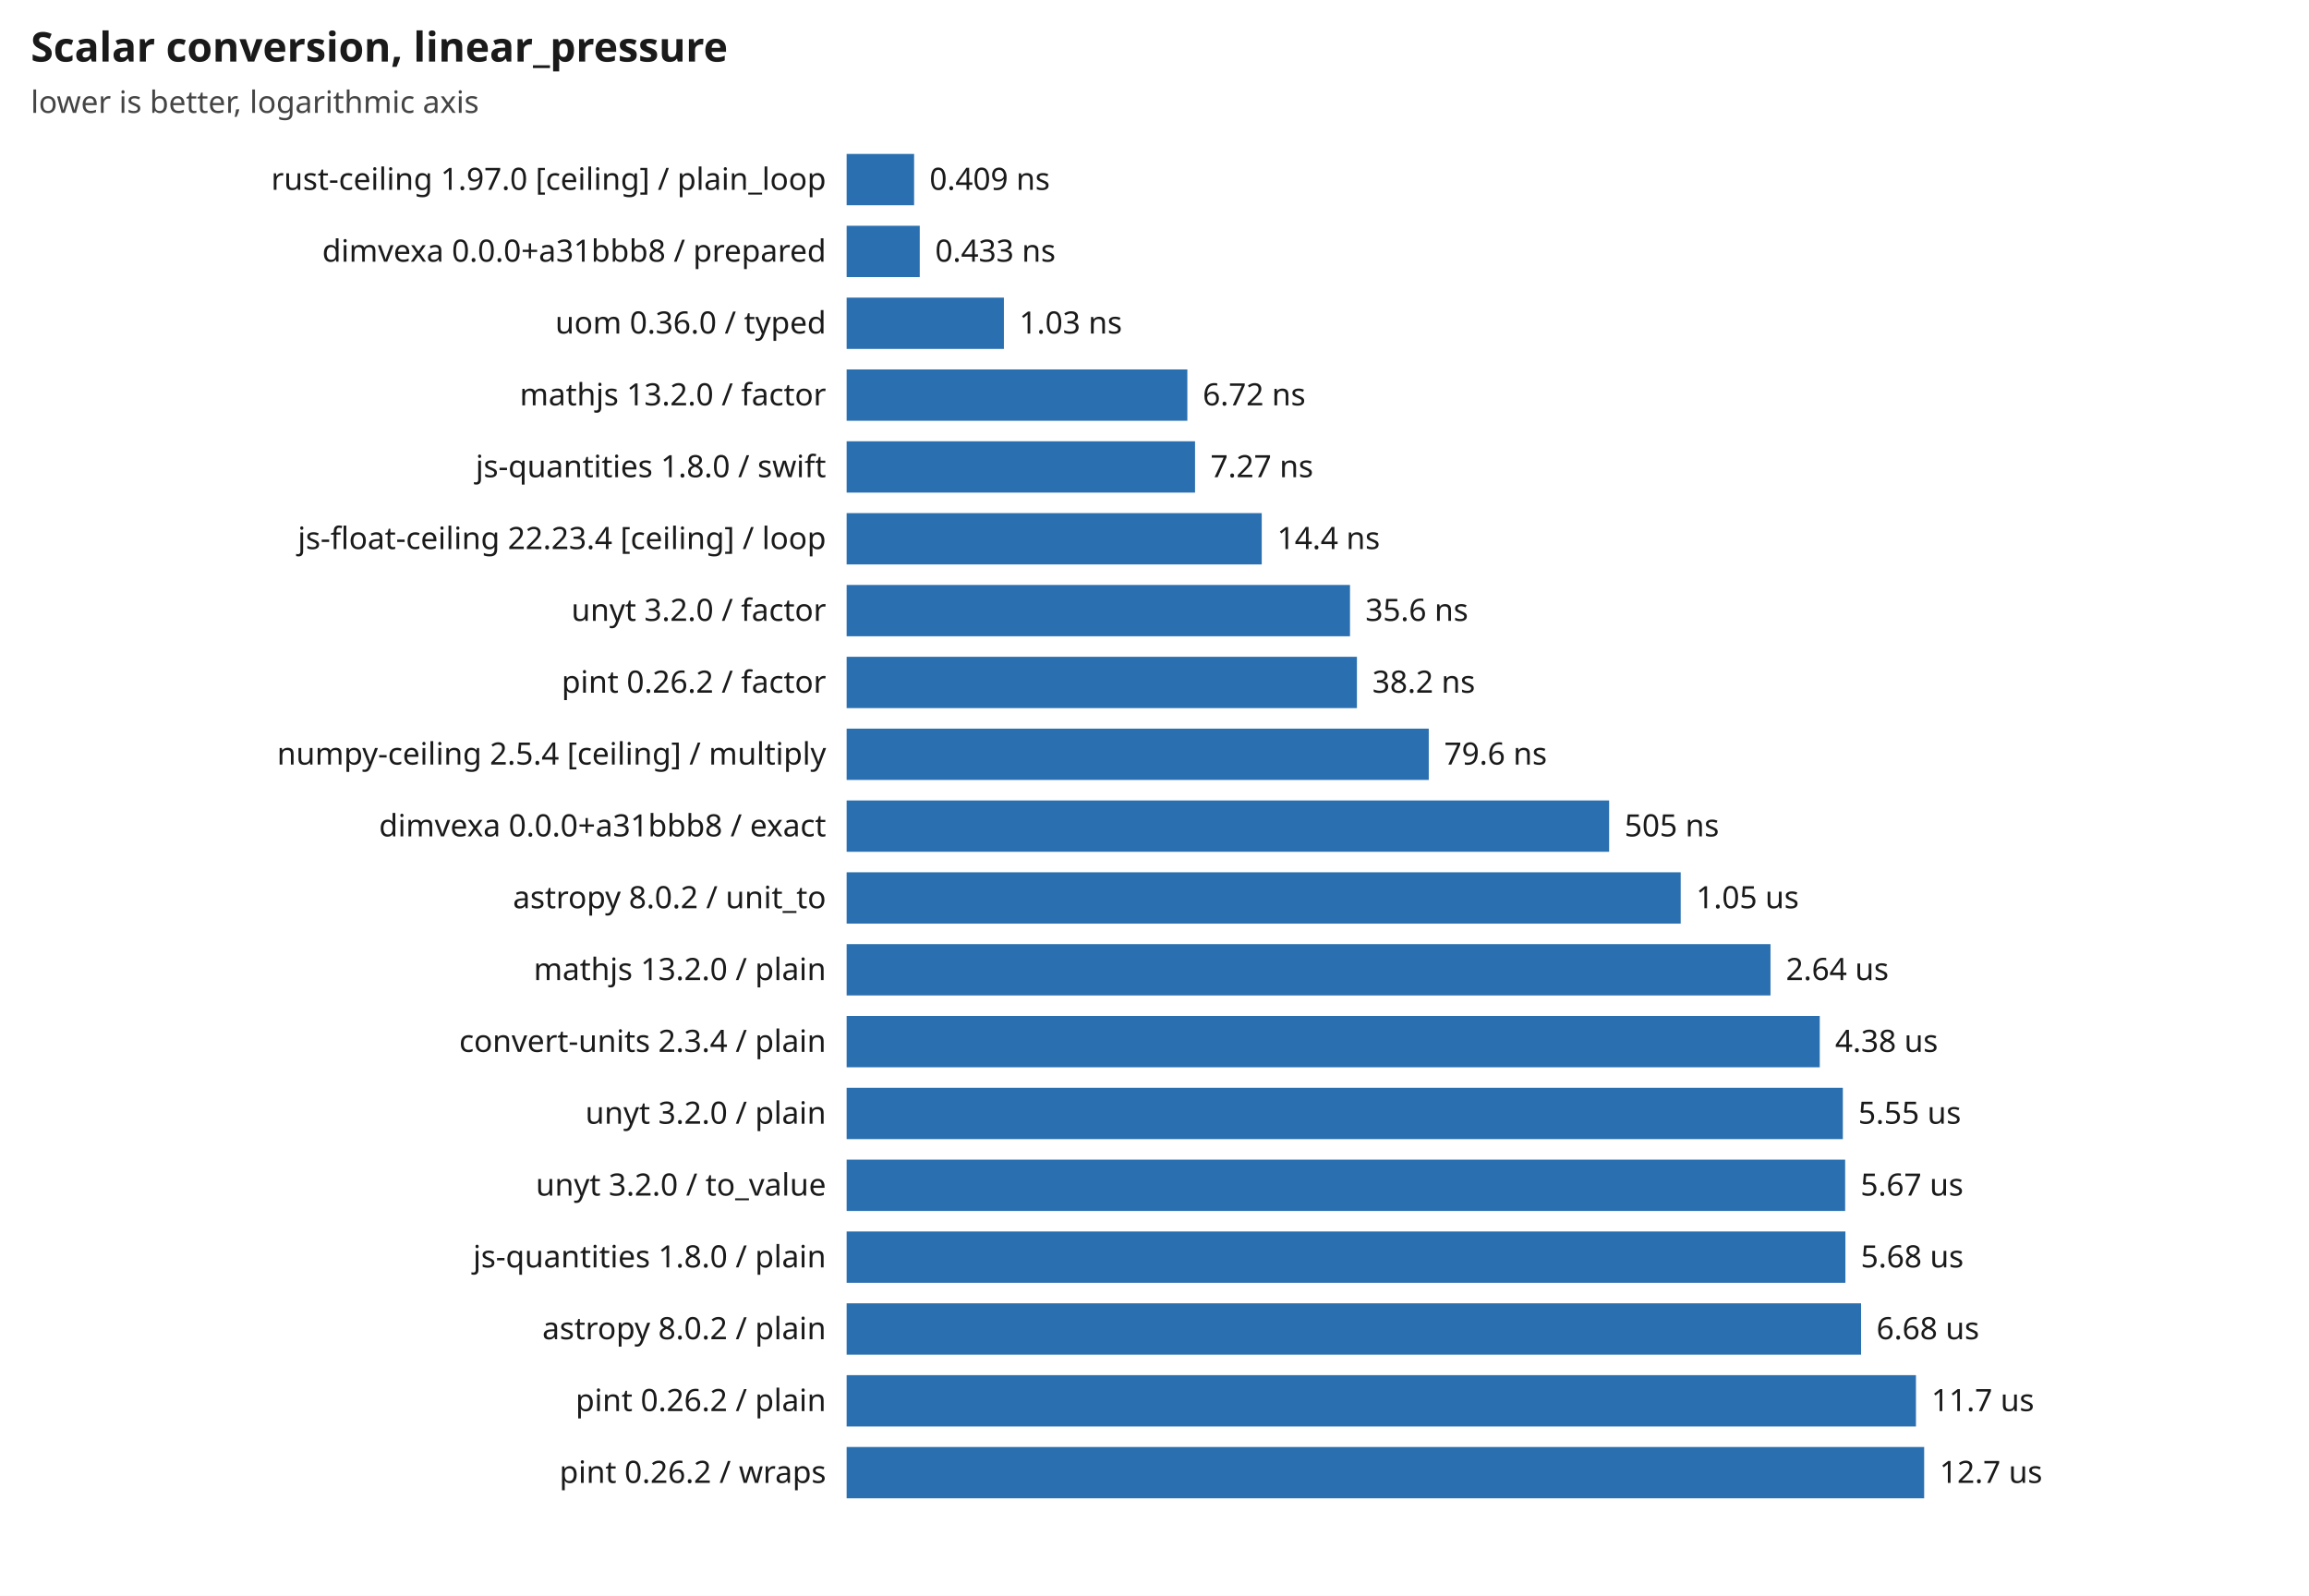
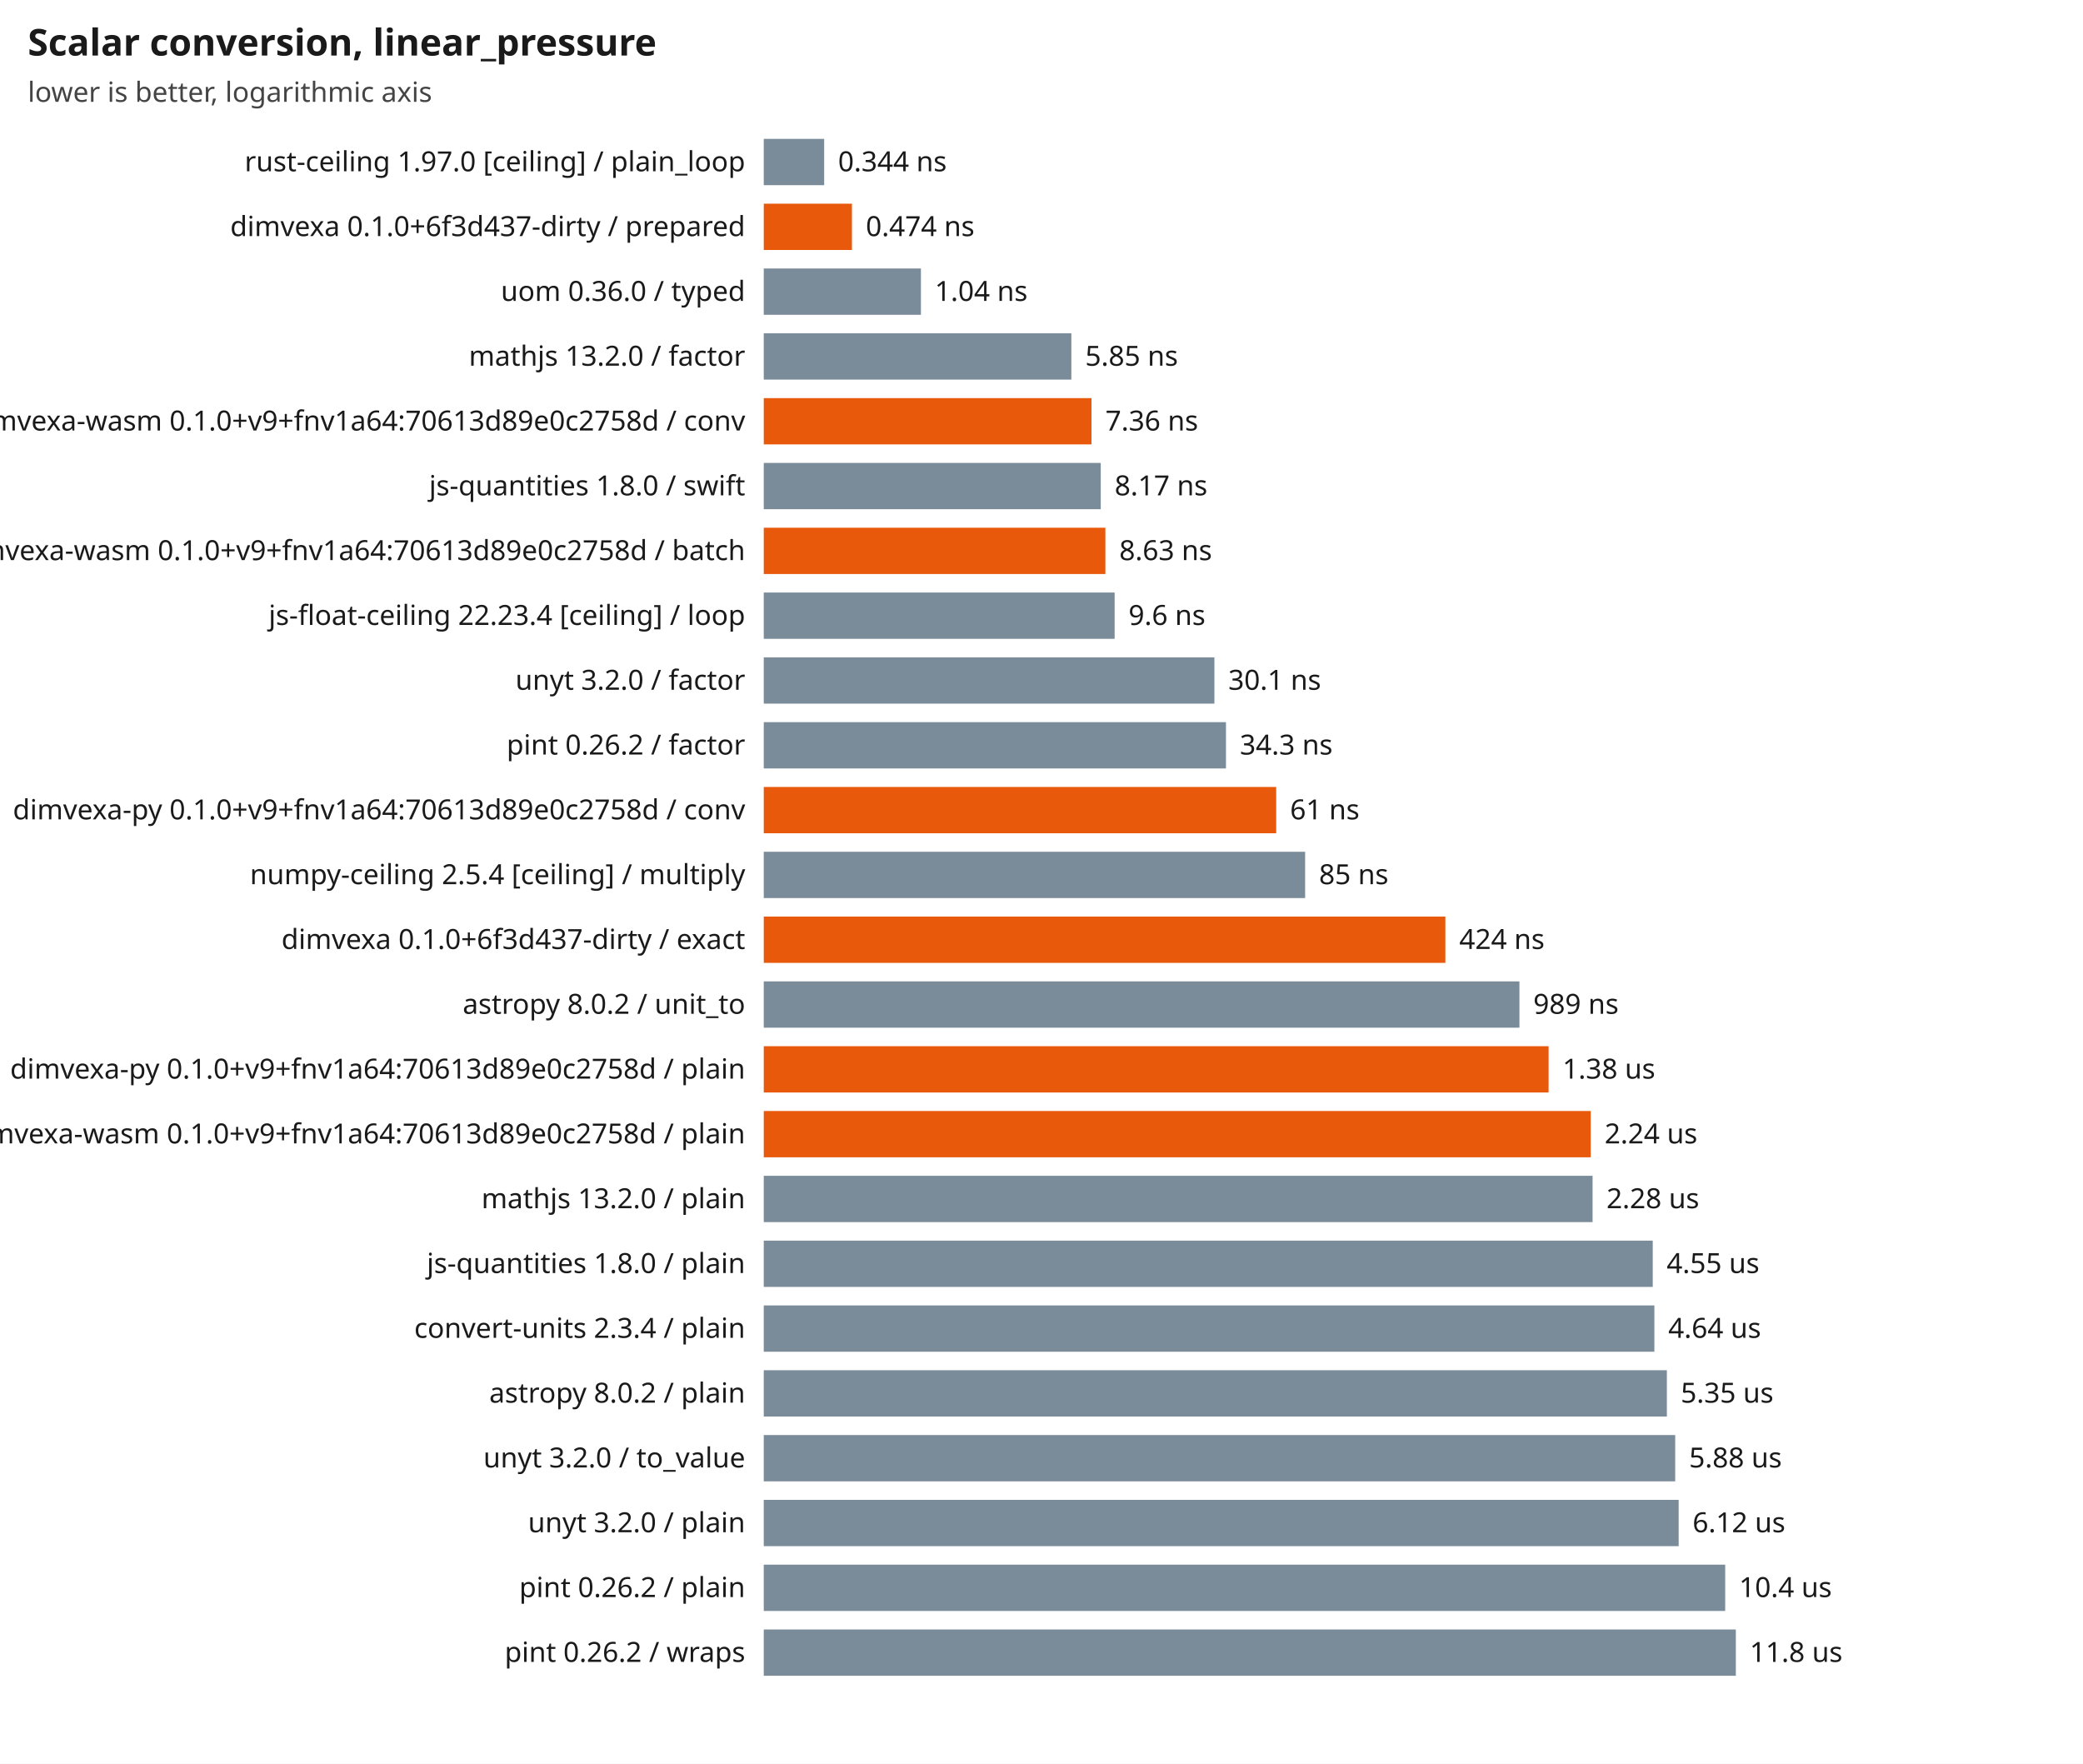
- <svg xmlns="http://www.w3.org/2000/svg" width="900" height="622" viewBox="0 0 900 622" role="img" aria-label="Scalar conversion, linear_pressure">
-   <rect width="900" height="622" fill="#ffffff" />
+ <svg xmlns="http://www.w3.org/2000/svg" width="900" height="762" viewBox="0 0 900 762" role="img" aria-label="Scalar conversion, linear_pressure">
+   <rect width="900" height="762" fill="#ffffff" />
  <text x="12" y="24" font-family="sans-serif" font-size="16" font-weight="bold" fill="#1a1a1a">Scalar conversion, linear_pressure</text>
  <text x="12" y="44" font-family="sans-serif" font-size="12" fill="#444444">lower is better, logarithmic axis</text>
  <text x="322" y="74" text-anchor="end" font-family="sans-serif" font-size="12" fill="#1a1a1a">rust-ceiling 1.97.0 [ceiling] / plain_loop</text>
-   <rect x="330" y="60" width="26.3" height="20" fill="#2a6fb0" />
-   <text x="362.3" y="74" font-family="sans-serif" font-size="12" fill="#1a1a1a">0.409 ns</text>
-   <text x="322" y="102" text-anchor="end" font-family="sans-serif" font-size="12" fill="#1a1a1a">dimvexa 0.0.0+a31bbb8 / prepared</text>
-   <rect x="330" y="88" width="28.5" height="20" fill="#2a6fb0" />
-   <text x="364.5" y="102" font-family="sans-serif" font-size="12" fill="#1a1a1a">0.433 ns</text>
+   <rect x="330" y="60" width="26.1" height="20" fill="#7a8b99" />
+   <text x="362.1" y="74" font-family="sans-serif" font-size="12" fill="#1a1a1a">0.344 ns</text>
+   <text x="322" y="102" text-anchor="end" font-family="sans-serif" font-size="12" fill="#1a1a1a">dimvexa 0.1.0+6f3d437-dirty / prepared</text>
+   <rect x="330" y="88" width="38.1" height="20" fill="#e8590c" />
+   <text x="374.1" y="102" font-family="sans-serif" font-size="12" fill="#1a1a1a">0.474 ns</text>
  <text x="322" y="130" text-anchor="end" font-family="sans-serif" font-size="12" fill="#1a1a1a">uom 0.36.0 / typed</text>
-   <rect x="330" y="116" width="61.3" height="20" fill="#2a6fb0" />
-   <text x="397.3" y="130" font-family="sans-serif" font-size="12" fill="#1a1a1a">1.03 ns</text>
+   <rect x="330" y="116" width="67.9" height="20" fill="#7a8b99" />
+   <text x="403.9" y="130" font-family="sans-serif" font-size="12" fill="#1a1a1a">1.04 ns</text>
  <text x="322" y="158" text-anchor="end" font-family="sans-serif" font-size="12" fill="#1a1a1a">mathjs 13.2.0 / factor</text>
-   <rect x="330" y="144" width="132.8" height="20" fill="#2a6fb0" />
-   <text x="468.8" y="158" font-family="sans-serif" font-size="12" fill="#1a1a1a">6.72 ns</text>
-   <text x="322" y="186" text-anchor="end" font-family="sans-serif" font-size="12" fill="#1a1a1a">js-quantities 1.8.0 / swift</text>
-   <rect x="330" y="172" width="135.8" height="20" fill="#2a6fb0" />
-   <text x="471.8" y="186" font-family="sans-serif" font-size="12" fill="#1a1a1a">7.27 ns</text>
-   <text x="322" y="214" text-anchor="end" font-family="sans-serif" font-size="12" fill="#1a1a1a">js-float-ceiling 22.23.4 [ceiling] / loop</text>
-   <rect x="330" y="200" width="161.8" height="20" fill="#2a6fb0" />
-   <text x="497.8" y="214" font-family="sans-serif" font-size="12" fill="#1a1a1a">14.4 ns</text>
-   <text x="322" y="242" text-anchor="end" font-family="sans-serif" font-size="12" fill="#1a1a1a">unyt 3.2.0 / factor</text>
-   <rect x="330" y="228" width="196.2" height="20" fill="#2a6fb0" />
-   <text x="532.2" y="242" font-family="sans-serif" font-size="12" fill="#1a1a1a">35.6 ns</text>
-   <text x="322" y="270" text-anchor="end" font-family="sans-serif" font-size="12" fill="#1a1a1a">pint 0.26.2 / factor</text>
-   <rect x="330" y="256" width="198.9" height="20" fill="#2a6fb0" />
-   <text x="534.9" y="270" font-family="sans-serif" font-size="12" fill="#1a1a1a">38.2 ns</text>
-   <text x="322" y="298" text-anchor="end" font-family="sans-serif" font-size="12" fill="#1a1a1a">numpy-ceiling 2.5.4 [ceiling] / multiply</text>
-   <rect x="330" y="284" width="226.9" height="20" fill="#2a6fb0" />
-   <text x="562.9" y="298" font-family="sans-serif" font-size="12" fill="#1a1a1a">79.6 ns</text>
-   <text x="322" y="326" text-anchor="end" font-family="sans-serif" font-size="12" fill="#1a1a1a">dimvexa 0.0.0+a31bbb8 / exact</text>
-   <rect x="330" y="312" width="297.2" height="20" fill="#2a6fb0" />
-   <text x="633.2" y="326" font-family="sans-serif" font-size="12" fill="#1a1a1a">505 ns</text>
-   <text x="322" y="354" text-anchor="end" font-family="sans-serif" font-size="12" fill="#1a1a1a">astropy 8.0.2 / unit_to</text>
-   <rect x="330" y="340" width="325.1" height="20" fill="#2a6fb0" />
-   <text x="661.1" y="354" font-family="sans-serif" font-size="12" fill="#1a1a1a">1.05 us</text>
-   <text x="322" y="382" text-anchor="end" font-family="sans-serif" font-size="12" fill="#1a1a1a">mathjs 13.2.0 / plain</text>
-   <rect x="330" y="368" width="360.1" height="20" fill="#2a6fb0" />
-   <text x="696.1" y="382" font-family="sans-serif" font-size="12" fill="#1a1a1a">2.64 us</text>
-   <text x="322" y="410" text-anchor="end" font-family="sans-serif" font-size="12" fill="#1a1a1a">convert-units 2.3.4 / plain</text>
-   <rect x="330" y="396" width="379.3" height="20" fill="#2a6fb0" />
-   <text x="715.3" y="410" font-family="sans-serif" font-size="12" fill="#1a1a1a">4.38 us</text>
-   <text x="322" y="438" text-anchor="end" font-family="sans-serif" font-size="12" fill="#1a1a1a">unyt 3.2.0 / plain</text>
-   <rect x="330" y="424" width="388.3" height="20" fill="#2a6fb0" />
-   <text x="724.3" y="438" font-family="sans-serif" font-size="12" fill="#1a1a1a">5.55 us</text>
-   <text x="322" y="466" text-anchor="end" font-family="sans-serif" font-size="12" fill="#1a1a1a">unyt 3.2.0 / to_value</text>
-   <rect x="330" y="452" width="389.2" height="20" fill="#2a6fb0" />
-   <text x="725.2" y="466" font-family="sans-serif" font-size="12" fill="#1a1a1a">5.67 us</text>
-   <text x="322" y="494" text-anchor="end" font-family="sans-serif" font-size="12" fill="#1a1a1a">js-quantities 1.8.0 / plain</text>
-   <rect x="330" y="480" width="389.3" height="20" fill="#2a6fb0" />
-   <text x="725.3" y="494" font-family="sans-serif" font-size="12" fill="#1a1a1a">5.68 us</text>
-   <text x="322" y="522" text-anchor="end" font-family="sans-serif" font-size="12" fill="#1a1a1a">astropy 8.0.2 / plain</text>
-   <rect x="330" y="508" width="395.4" height="20" fill="#2a6fb0" />
-   <text x="731.4" y="522" font-family="sans-serif" font-size="12" fill="#1a1a1a">6.68 us</text>
-   <text x="322" y="550" text-anchor="end" font-family="sans-serif" font-size="12" fill="#1a1a1a">pint 0.26.2 / plain</text>
-   <rect x="330" y="536" width="416.8" height="20" fill="#2a6fb0" />
-   <text x="752.8" y="550" font-family="sans-serif" font-size="12" fill="#1a1a1a">11.7 us</text>
-   <text x="322" y="578" text-anchor="end" font-family="sans-serif" font-size="12" fill="#1a1a1a">pint 0.26.2 / wraps</text>
-   <rect x="330" y="564" width="420.0" height="20" fill="#2a6fb0" />
-   <text x="756.0" y="578" font-family="sans-serif" font-size="12" fill="#1a1a1a">12.7 us</text>
+   <rect x="330" y="144" width="132.9" height="20" fill="#7a8b99" />
+   <text x="468.9" y="158" font-family="sans-serif" font-size="12" fill="#1a1a1a">5.85 ns</text>
+   <text x="322" y="186" text-anchor="end" font-family="sans-serif" font-size="12" fill="#1a1a1a">dimvexa-wasm 0.1.0+v9+fnv1a64:70613d89e0c2758d / conv</text>
+   <rect x="330" y="172" width="141.6" height="20" fill="#e8590c" />
+   <text x="477.6" y="186" font-family="sans-serif" font-size="12" fill="#1a1a1a">7.36 ns</text>
+   <text x="322" y="214" text-anchor="end" font-family="sans-serif" font-size="12" fill="#1a1a1a">js-quantities 1.8.0 / swift</text>
+   <rect x="330" y="200" width="145.6" height="20" fill="#7a8b99" />
+   <text x="481.6" y="214" font-family="sans-serif" font-size="12" fill="#1a1a1a">8.17 ns</text>
+   <text x="322" y="242" text-anchor="end" font-family="sans-serif" font-size="12" fill="#1a1a1a">dimvexa-wasm 0.1.0+v9+fnv1a64:70613d89e0c2758d / batch</text>
+   <rect x="330" y="228" width="147.6" height="20" fill="#e8590c" />
+   <text x="483.6" y="242" font-family="sans-serif" font-size="12" fill="#1a1a1a">8.63 ns</text>
+   <text x="322" y="270" text-anchor="end" font-family="sans-serif" font-size="12" fill="#1a1a1a">js-float-ceiling 22.23.4 [ceiling] / loop</text>
+   <rect x="330" y="256" width="151.6" height="20" fill="#7a8b99" />
+   <text x="487.6" y="270" font-family="sans-serif" font-size="12" fill="#1a1a1a">9.6 ns</text>
+   <text x="322" y="298" text-anchor="end" font-family="sans-serif" font-size="12" fill="#1a1a1a">unyt 3.2.0 / factor</text>
+   <rect x="330" y="284" width="194.7" height="20" fill="#7a8b99" />
+   <text x="530.7" y="298" font-family="sans-serif" font-size="12" fill="#1a1a1a">30.1 ns</text>
+   <text x="322" y="326" text-anchor="end" font-family="sans-serif" font-size="12" fill="#1a1a1a">pint 0.26.2 / factor</text>
+   <rect x="330" y="312" width="199.7" height="20" fill="#7a8b99" />
+   <text x="535.7" y="326" font-family="sans-serif" font-size="12" fill="#1a1a1a">34.3 ns</text>
+   <text x="322" y="354" text-anchor="end" font-family="sans-serif" font-size="12" fill="#1a1a1a">dimvexa-py 0.1.0+v9+fnv1a64:70613d89e0c2758d / conv</text>
+   <rect x="330" y="340" width="221.4" height="20" fill="#e8590c" />
+   <text x="557.4" y="354" font-family="sans-serif" font-size="12" fill="#1a1a1a">61 ns</text>
+   <text x="322" y="382" text-anchor="end" font-family="sans-serif" font-size="12" fill="#1a1a1a">numpy-ceiling 2.5.4 [ceiling] / multiply</text>
+   <rect x="330" y="368" width="233.9" height="20" fill="#7a8b99" />
+   <text x="569.9" y="382" font-family="sans-serif" font-size="12" fill="#1a1a1a">85 ns</text>
+   <text x="322" y="410" text-anchor="end" font-family="sans-serif" font-size="12" fill="#1a1a1a">dimvexa 0.1.0+6f3d437-dirty / exact</text>
+   <rect x="330" y="396" width="294.5" height="20" fill="#e8590c" />
+   <text x="630.5" y="410" font-family="sans-serif" font-size="12" fill="#1a1a1a">424 ns</text>
+   <text x="322" y="438" text-anchor="end" font-family="sans-serif" font-size="12" fill="#1a1a1a">astropy 8.0.2 / unit_to</text>
+   <rect x="330" y="424" width="326.5" height="20" fill="#7a8b99" />
+   <text x="662.5" y="438" font-family="sans-serif" font-size="12" fill="#1a1a1a">989 ns</text>
+   <text x="322" y="466" text-anchor="end" font-family="sans-serif" font-size="12" fill="#1a1a1a">dimvexa-py 0.1.0+v9+fnv1a64:70613d89e0c2758d / plain</text>
+   <rect x="330" y="452" width="339.1" height="20" fill="#e8590c" />
+   <text x="675.1" y="466" font-family="sans-serif" font-size="12" fill="#1a1a1a">1.38 us</text>
+   <text x="322" y="494" text-anchor="end" font-family="sans-serif" font-size="12" fill="#1a1a1a">dimvexa-wasm 0.1.0+v9+fnv1a64:70613d89e0c2758d / plain</text>
+   <rect x="330" y="480" width="357.3" height="20" fill="#e8590c" />
+   <text x="693.3" y="494" font-family="sans-serif" font-size="12" fill="#1a1a1a">2.24 us</text>
+   <text x="322" y="522" text-anchor="end" font-family="sans-serif" font-size="12" fill="#1a1a1a">mathjs 13.2.0 / plain</text>
+   <rect x="330" y="508" width="358.1" height="20" fill="#7a8b99" />
+   <text x="694.1" y="522" font-family="sans-serif" font-size="12" fill="#1a1a1a">2.28 us</text>
+   <text x="322" y="550" text-anchor="end" font-family="sans-serif" font-size="12" fill="#1a1a1a">js-quantities 1.8.0 / plain</text>
+   <rect x="330" y="536" width="384.1" height="20" fill="#7a8b99" />
+   <text x="720.1" y="550" font-family="sans-serif" font-size="12" fill="#1a1a1a">4.55 us</text>
+   <text x="322" y="578" text-anchor="end" font-family="sans-serif" font-size="12" fill="#1a1a1a">convert-units 2.3.4 / plain</text>
+   <rect x="330" y="564" width="384.8" height="20" fill="#7a8b99" />
+   <text x="720.8" y="578" font-family="sans-serif" font-size="12" fill="#1a1a1a">4.64 us</text>
+   <text x="322" y="606" text-anchor="end" font-family="sans-serif" font-size="12" fill="#1a1a1a">astropy 8.0.2 / plain</text>
+   <rect x="330" y="592" width="390.2" height="20" fill="#7a8b99" />
+   <text x="726.2" y="606" font-family="sans-serif" font-size="12" fill="#1a1a1a">5.35 us</text>
+   <text x="322" y="634" text-anchor="end" font-family="sans-serif" font-size="12" fill="#1a1a1a">unyt 3.2.0 / to_value</text>
+   <rect x="330" y="620" width="393.8" height="20" fill="#7a8b99" />
+   <text x="729.8" y="634" font-family="sans-serif" font-size="12" fill="#1a1a1a">5.88 us</text>
+   <text x="322" y="662" text-anchor="end" font-family="sans-serif" font-size="12" fill="#1a1a1a">unyt 3.2.0 / plain</text>
+   <rect x="330" y="648" width="395.3" height="20" fill="#7a8b99" />
+   <text x="731.3" y="662" font-family="sans-serif" font-size="12" fill="#1a1a1a">6.12 us</text>
+   <text x="322" y="690" text-anchor="end" font-family="sans-serif" font-size="12" fill="#1a1a1a">pint 0.26.2 / plain</text>
+   <rect x="330" y="676" width="415.4" height="20" fill="#7a8b99" />
+   <text x="751.4" y="690" font-family="sans-serif" font-size="12" fill="#1a1a1a">10.4 us</text>
+   <text x="322" y="718" text-anchor="end" font-family="sans-serif" font-size="12" fill="#1a1a1a">pint 0.26.2 / wraps</text>
+   <rect x="330" y="704" width="420.0" height="20" fill="#7a8b99" />
+   <text x="756.0" y="718" font-family="sans-serif" font-size="12" fill="#1a1a1a">11.8 us</text>
</svg>
